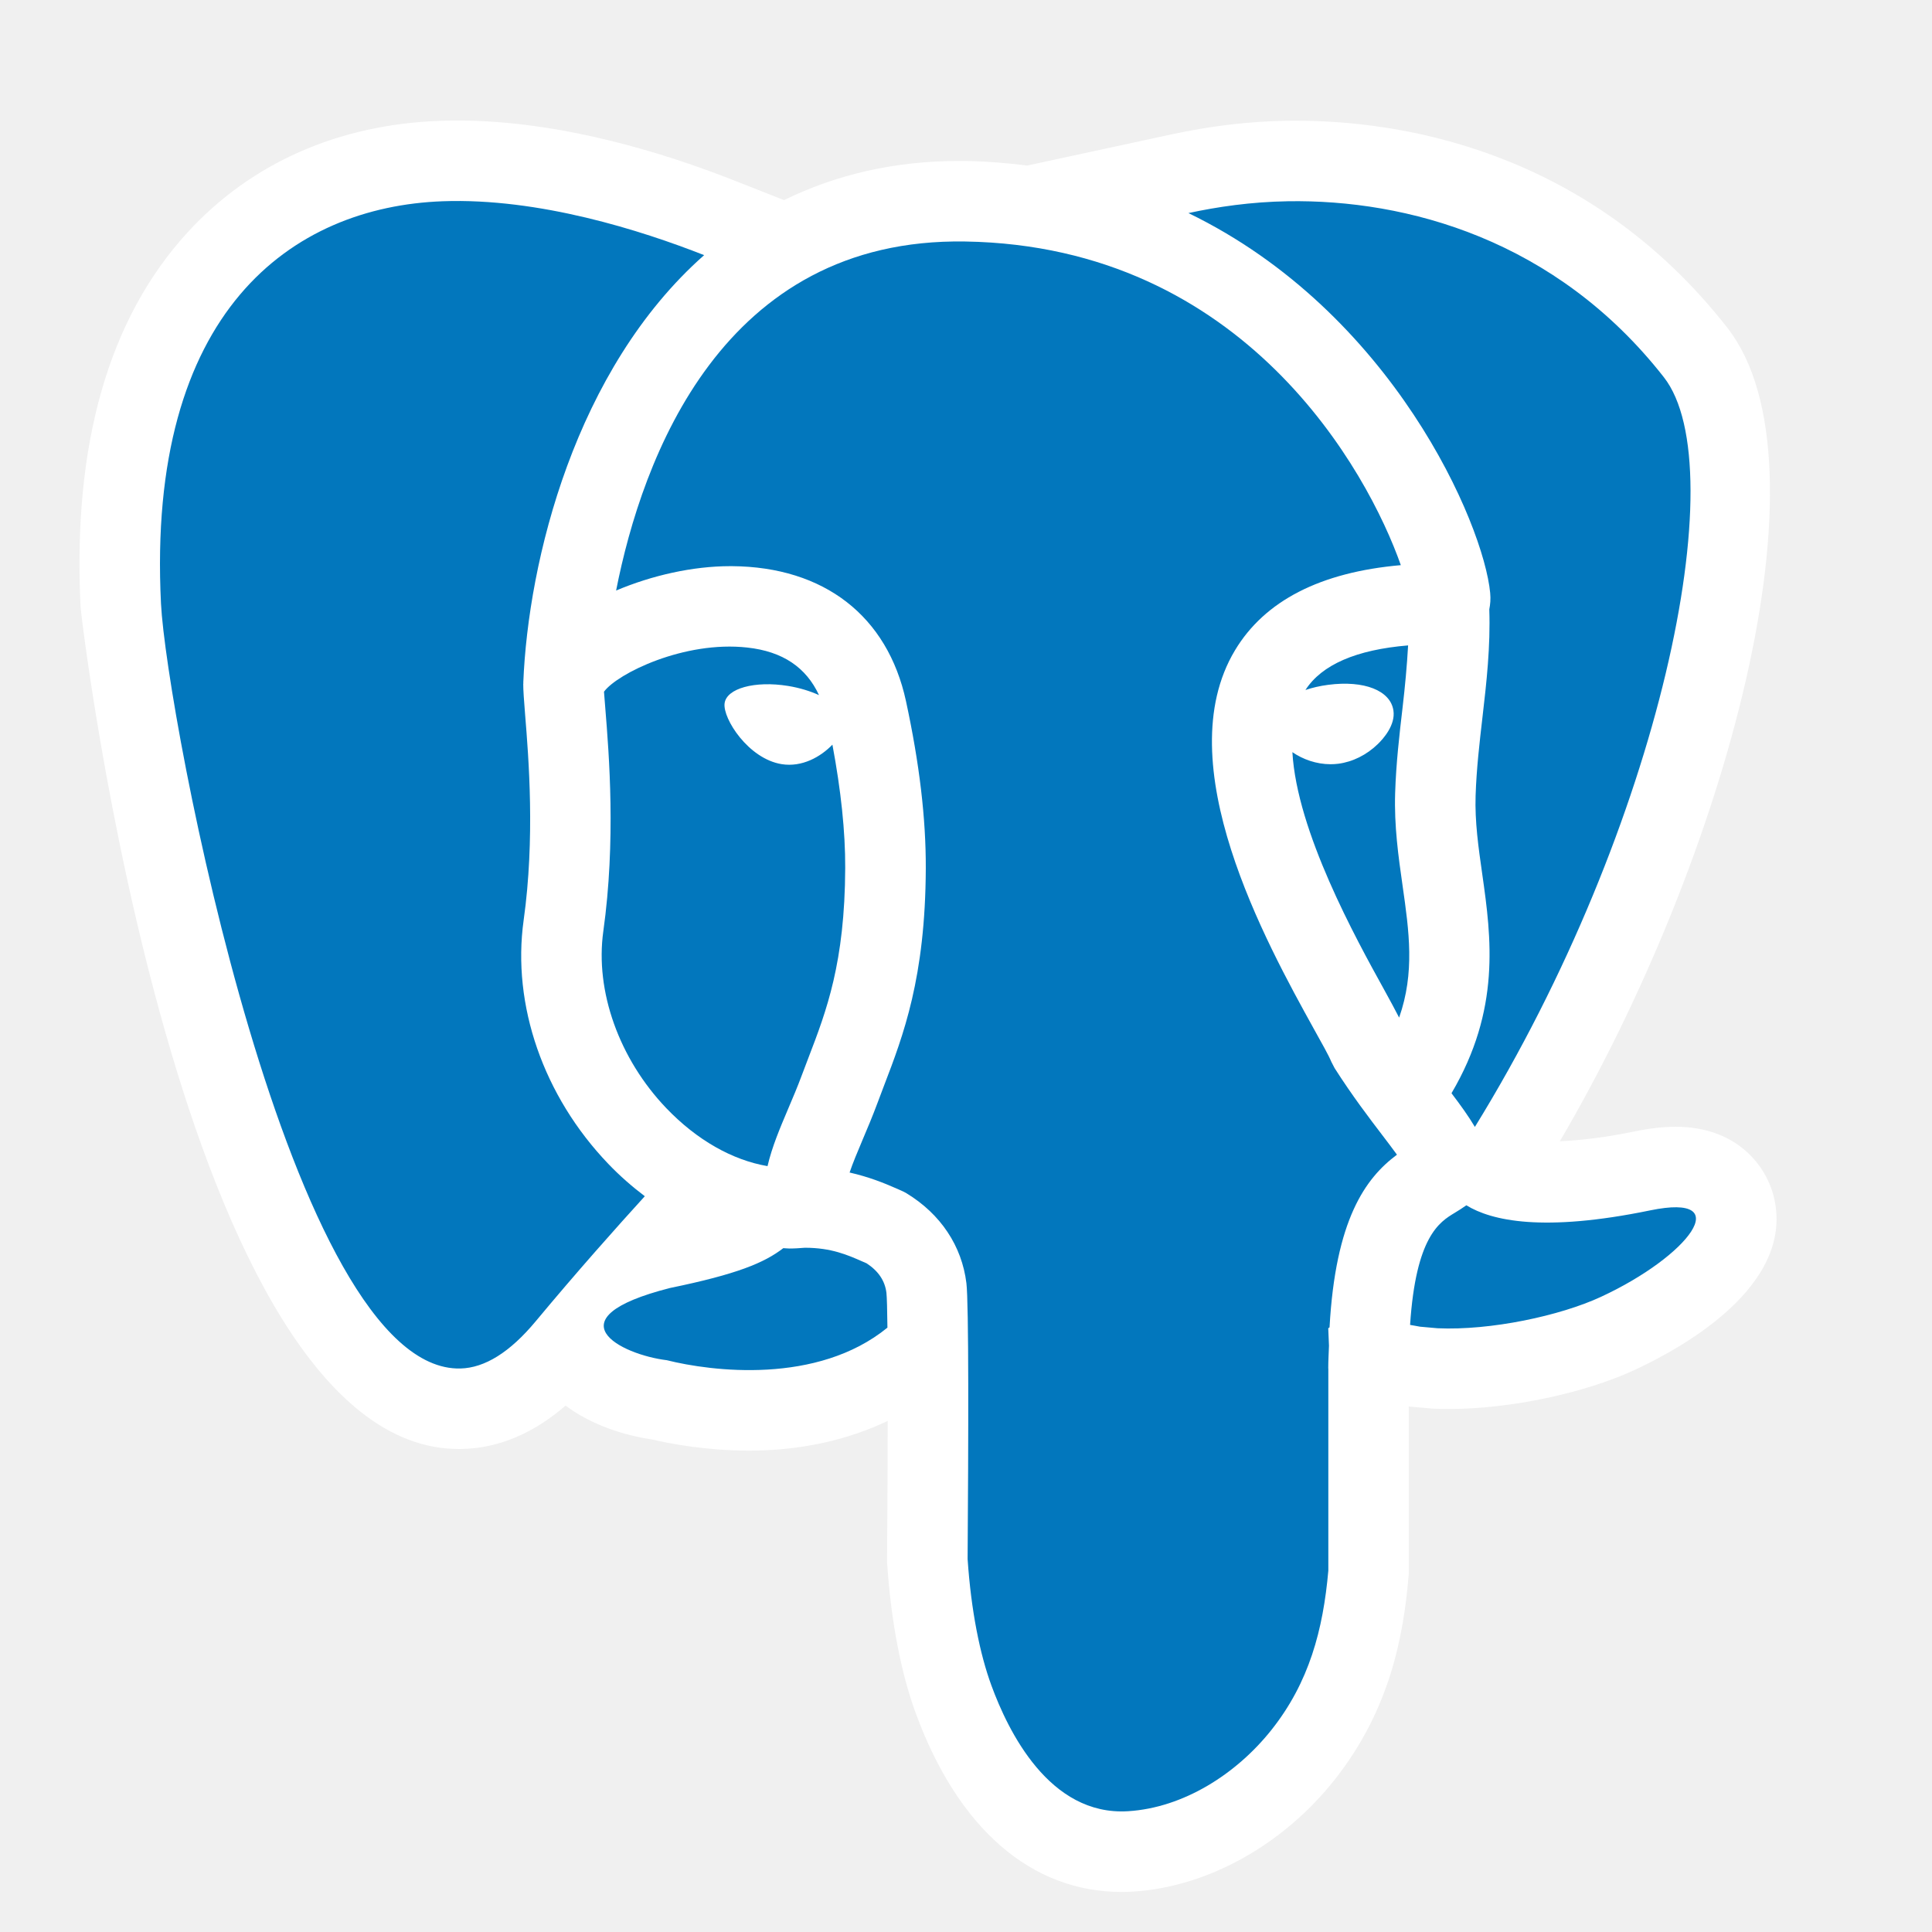
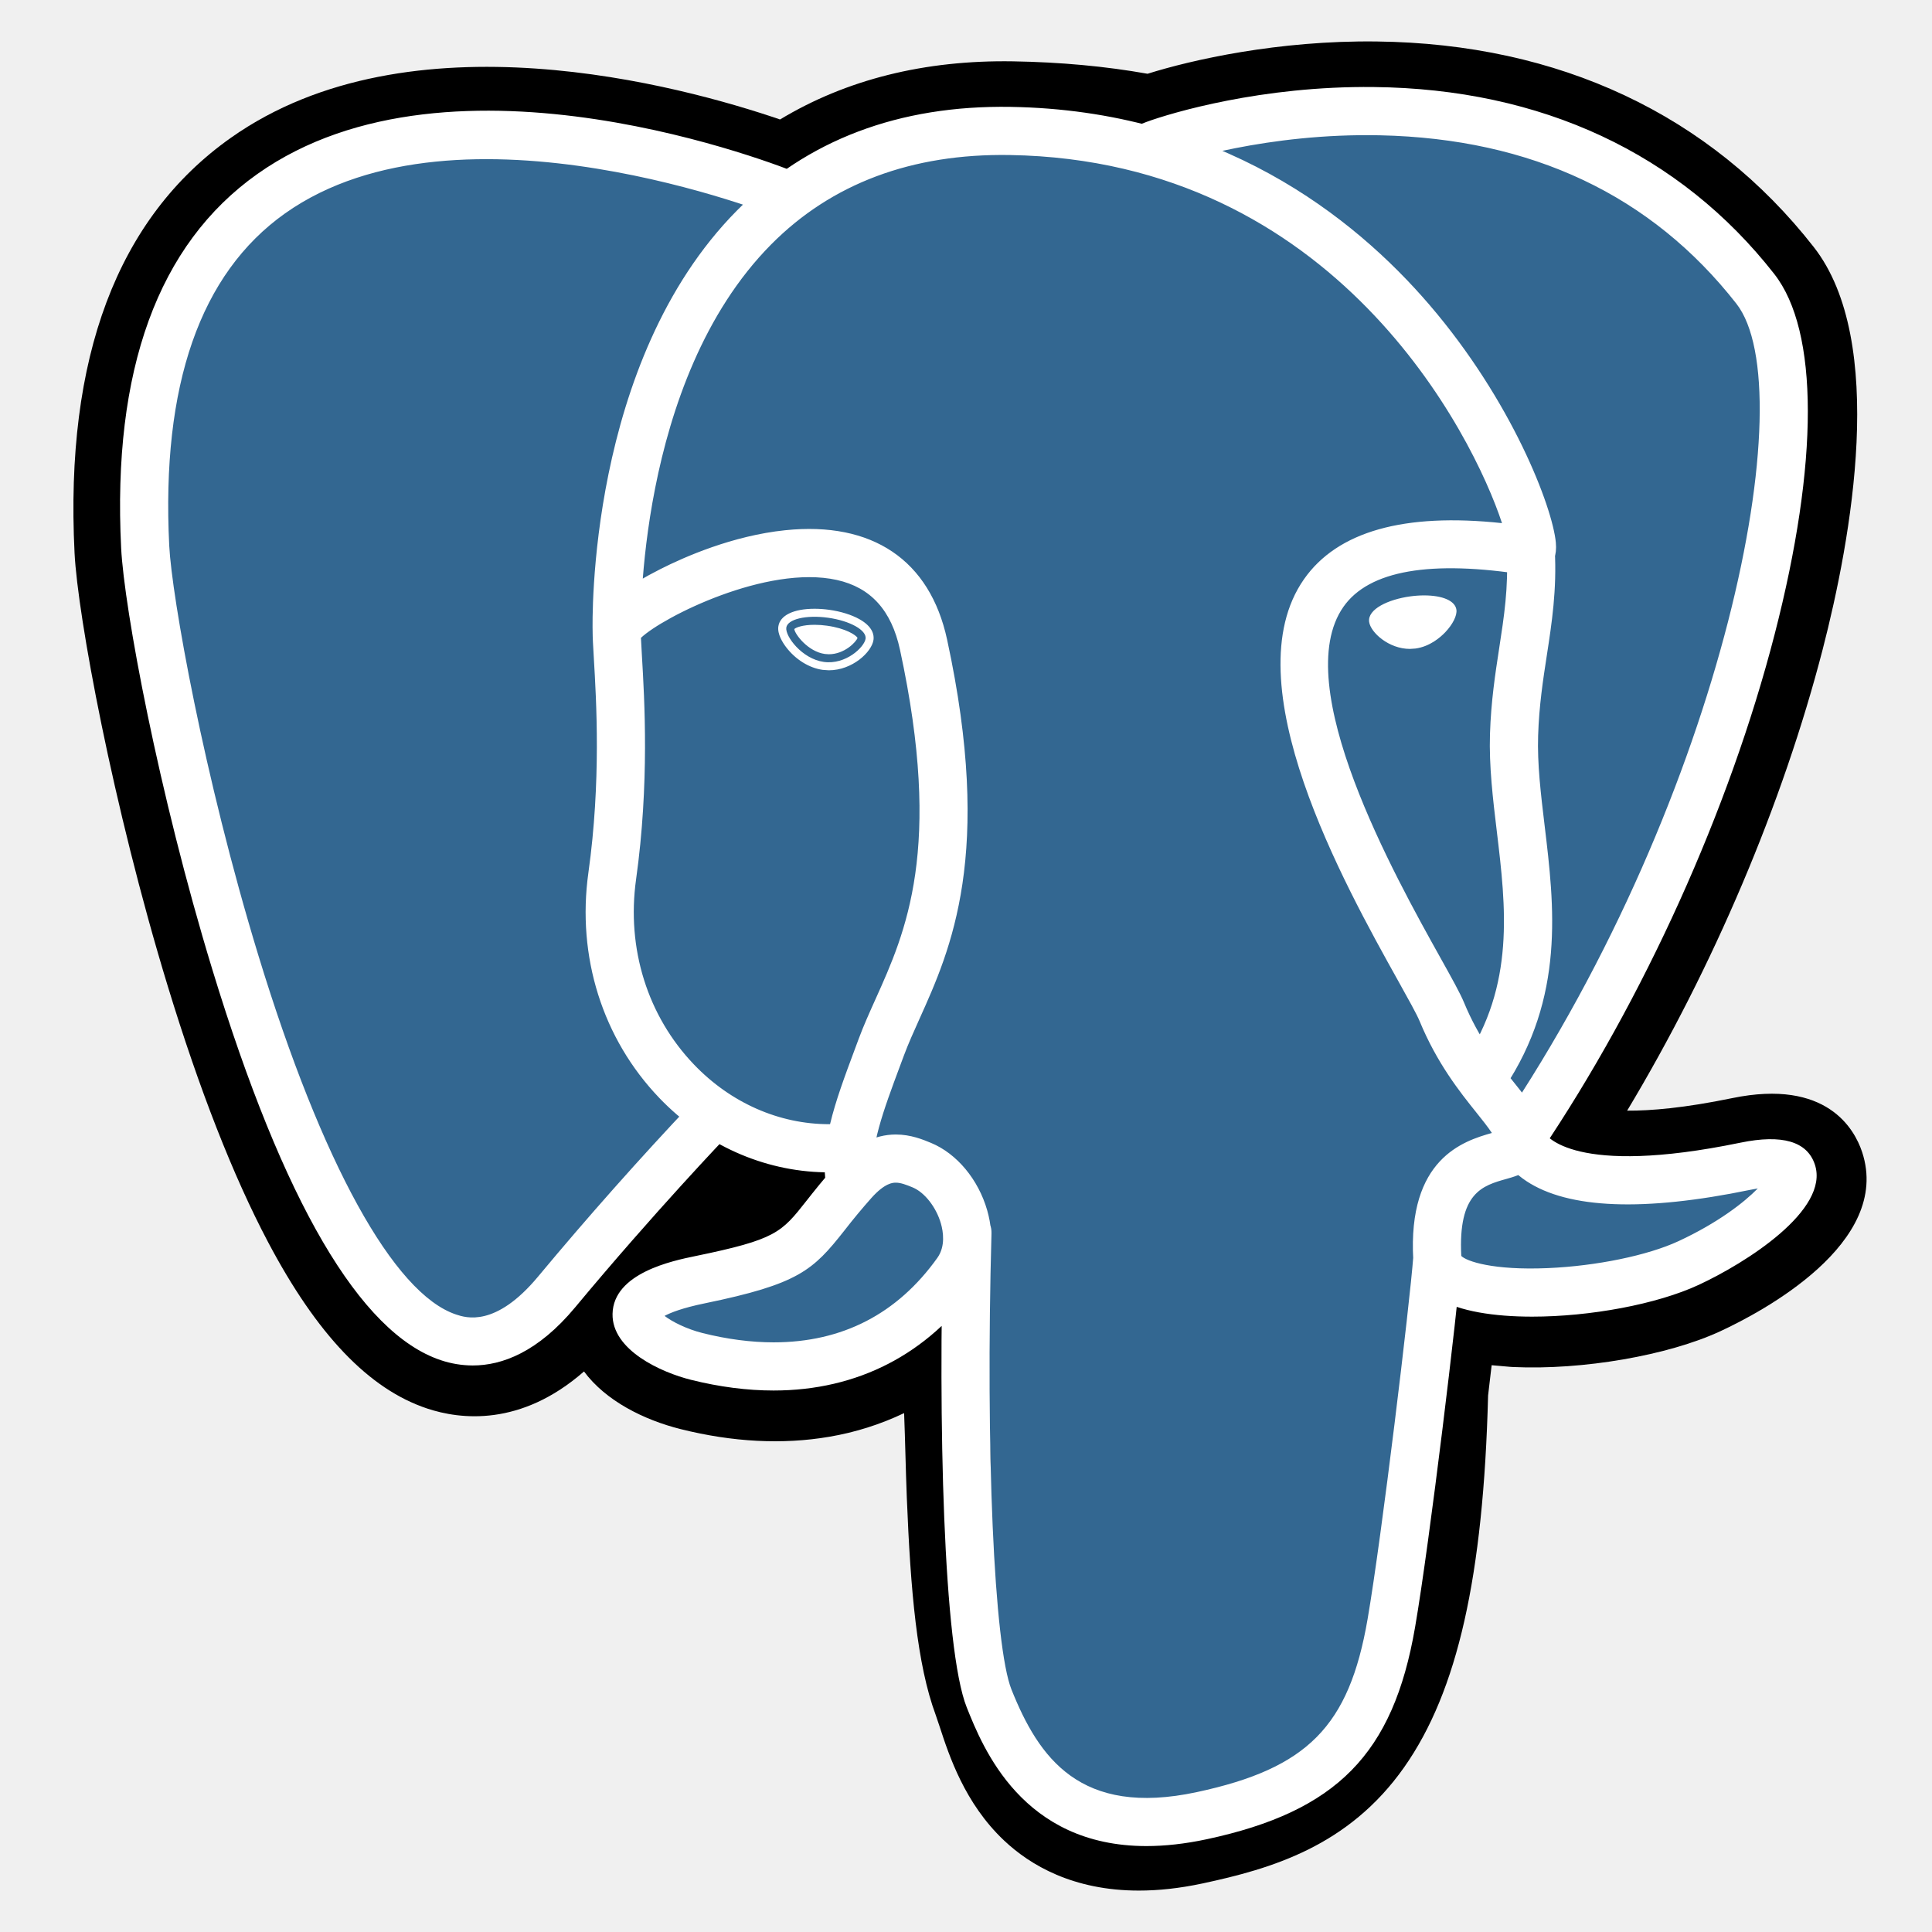
- <svg xmlns="http://www.w3.org/2000/svg" x="0px" y="0px" width="100" height="100" viewBox="0 0 48 48">
-   <path fill="#fff" d="M44.083,29.79c-0.183-0.829-0.935-1.796-2.452-1.796c-0.31,0-0.649,0.039-1.035,0.119c-0.708,0.146-1.311,0.217-1.842,0.241c4.133-7.04,6.816-16.819,4.159-20.214c-3.501-4.473-8.214-5.141-10.711-5.141L31.967,3c-0.929,0.015-1.893,0.129-2.863,0.339l-3.583,0.774C25.033,4.052,24.536,4.009,24.018,4l-0.03,0l-0.016,0l-0.152-0.001c-1.593,0-3.046,0.338-4.341,0.973l-1.251-0.493c-1.72-0.678-4.308-1.485-6.868-1.485c-0.144,0-0.287,0.003-0.431,0.008C8.407,3.093,6.241,4.05,4.664,5.769C2.696,7.915,1.8,11.054,2.003,15.1C2.013,15.309,4.461,36,11.4,36h0.025l0.064-0.001c0.901-0.022,1.76-0.384,2.563-1.077c0.613,0.46,1.406,0.732,2.145,0.84c0.488,0.115,1.366,0.278,2.418,0.278c1.284,0,2.442-0.263,3.44-0.738c-0.001,0.88-0.006,1.994-0.016,3.418l-0.001,0.075l0.005,0.075c0.097,1.419,0.342,2.698,0.711,3.701c1.051,2.859,2.866,4.434,5.111,4.434c0.093,0,0.188-0.003,0.284-0.009c1.846-0.114,3.717-1.151,5.004-2.772c1.393-1.755,1.715-3.607,1.839-5.026L35,39.111v-0.088v-4.079l0.103,0.01l0.436,0.038l0.042,0.004l0.042,0.002c0.124,0.006,0.252,0.008,0.381,0.008c1.507,0,3.362-0.391,4.616-0.974C41.819,33.476,44.559,31.948,44.083,29.79z" />
-   <path fill="#0277bd" d="M33,34c0-0.205,0.012-0.376,0.018-0.565C33.008,33.184,33,33,33,33s0.012-0.009,0.032-0.022c0.149-2.673,0.886-3.703,1.675-4.29c-0.11-0.153-0.237-0.318-0.356-0.475c-0.333-0.437-0.748-0.979-1.192-1.674l-0.082-0.158c-0.067-0.164-0.229-0.447-0.435-0.819c-1.183-2.14-3.645-6.592-1.96-9.404c0.738-1.232,2.122-1.942,4.121-2.117C33.986,11.718,30.925,6.115,23.985,6c-0.002,0-0.004,0-0.006,0c-6.041-0.098-8.026,5.392-8.672,8.672c0.89-0.377,1.906-0.606,2.836-0.606c0.014,0,0.029,0,0.043,0c2.29,0.017,3.865,1.239,4.323,3.354c0.335,1.552,0.496,2.91,0.492,4.153c-0.01,2.719-0.558,4.149-1.042,5.411l-0.154,0.408c-0.124,0.334-0.255,0.645-0.379,0.937c-0.126,0.298-0.237,0.563-0.318,0.802c0.484,0.11,0.864,0.265,1.125,0.38l0.151,0.066c0.047,0.02,0.094,0.043,0.137,0.069c0.848,0.516,1.376,1.309,1.489,2.233c0.061,0.498,0.051,3.893,0.03,6.855c0.087,1.285,0.305,2.364,0.593,3.146c0.409,1.114,1.431,3.241,3.394,3.119c1.37-0.085,2.687-0.919,3.561-2.019c0.938-1.181,1.284-2.487,1.414-3.958V34z" />
-   <path fill="#0277bd" d="M15.114 28.917c-1.613-1.683-2.399-3.947-2.104-6.056.285-2.035.124-4.027.037-5.098-.029-.357-.048-.623-.047-.77 0-.008.002-.015.003-.023 0-.004-.002-.007-.002-.011.121-3.021 1.286-7.787 4.493-10.62C15.932 5.724 13.388 4.913 11 5 7.258 5.136 3.636 7.724 4 15c.137 2.73 3.222 19.103 7.44 19 .603-.015 1.229-.402 1.872-1.176 1.017-1.223 2.005-2.332 2.708-3.104C15.705 29.481 15.401 29.217 15.114 28.917zM37.023 14.731c.015.154.002.286-.022.408.031.92-.068 1.813-.169 2.677-.074.636-.15 1.293-.171 1.952-.021.645.07 1.282.166 1.956.225 1.578.459 3.359-.765 5.437.225.296.423.571.581.837 4.61-7.475 6.468-16.361 4.695-18.626C38.655 5.944 34.941 4.952 31.999 5c-.921.015-1.758.139-2.473.294C34.602 7.754 36.863 13.026 37.023 14.731zM41 30.071c-2.665.55-3.947.257-4.569-.126-.1.072-.2.133-.293.19-.372.225-.961.583-1.105 2.782.083.016.156.025.246.044L35.714 33c1.32.06 3.049-.31 4.063-.781C41.962 31.205 43.153 29.627 41 30.071zM22.023 32.119c-.037-.298-.198-.539-.492-.732l-.108-.047C21.062 31.181 20.653 31 20 31h-.004c-.127.01-.253.019-.38.019-.052 0-.103-.007-.155-.009-.474.365-1.148.647-2.816.99-2.98.759-1.221 1.655-.078 1.794 1.106.277 3.735.614 5.481-.809C22.043 32.537 22.035 32.229 22.023 32.119z" />
-   <path fill="#0277bd" d="M20.681 18.501c-.292.302-.753.566-1.262.484-.828-.134-1.463-1.133-1.417-1.508h0c.044-.374.751-.569 1.578-.435.287.047.548.128.768.228-.32-.688-.899-1.085-1.782-1.182-1.565-.174-3.226.644-3.56 1.097.007.11.02.251.033.417.093 1.147.265 3.284-.05 5.537-.208 1.485.393 3.169 1.567 4.395.757.79 1.641 1.29 2.513 1.438.111-.478.309-.944.513-1.425.113-.265.233-.547.346-.852l.162-.427c.443-1.155.9-2.35.909-4.703C21.003 20.66 20.892 19.627 20.681 18.501zM34.847 22.007c-.104-.729-.211-1.484-.185-2.303.023-.742.105-1.442.184-2.119.062-.533.11-1.045.138-1.55-1.289.107-2.145.479-2.551 1.108.168-.057.358-.102.568-.129.892-.116 1.543.141 1.618.637.055.363-.253.705-.388.836-.277.269-.626.442-.981.488-.064.008-.129.012-.192.012-.353 0-.69-.121-.949-.3.112 1.973 1.567 4.612 2.283 5.907.153.277.271.498.369.688C35.154 24.163 35.009 23.143 34.847 22.007z" />
+ <svg xmlns="http://www.w3.org/2000/svg" viewBox="0 0 128 128">
+   <path d="M93.809 92.112c.785-6.533.55-7.492 5.416-6.433l1.235.108c3.742.17 8.637-.602 11.513-1.938 6.191-2.873 9.861-7.668 3.758-6.409-13.924 2.873-14.881-1.842-14.881-1.842 14.703-21.815 20.849-49.508 15.543-56.287-14.47-18.489-39.517-9.746-39.936-9.52l-.134.025c-2.751-.571-5.83-.912-9.289-.968-6.301-.104-11.082 1.652-14.709 4.402 0 0-44.683-18.409-42.604 23.151.442 8.841 12.672 66.898 27.26 49.362 5.332-6.412 10.484-11.834 10.484-11.834 2.558 1.699 5.622 2.567 8.834 2.255l.249-.212c-.078.796-.044 1.575.099 2.497-3.757 4.199-2.653 4.936-10.166 6.482-7.602 1.566-3.136 4.355-.221 5.084 3.535.884 11.712 2.136 17.238-5.598l-.22.882c1.474 1.18 1.375 8.477 1.583 13.69.209 5.214.558 10.079 1.621 12.948 1.063 2.868 2.317 10.256 12.191 8.14 8.252-1.764 14.561-4.309 15.136-27.985" />
+   <path d="M75.458 125.256c-4.367 0-7.211-1.689-8.938-3.32-2.607-2.46-3.641-5.629-4.259-7.522l-.267-.79c-1.244-3.358-1.666-8.193-1.916-14.419-.038-.935-.064-1.898-.093-2.919-.021-.747-.047-1.684-.085-2.664a18.8 18.8 0 01-4.962 1.568c-3.079.526-6.389.356-9.84-.507-2.435-.609-4.965-1.871-6.407-3.82-4.203 3.681-8.212 3.182-10.396 2.453-3.853-1.285-7.301-4.896-10.542-11.037-2.309-4.375-4.542-10.075-6.638-16.943-3.65-11.96-5.969-24.557-6.175-28.693C4.292 23.698 7.777 14.44 15.296 9.129 27.157.751 45.128 5.678 51.68 7.915c4.402-2.653 9.581-3.944 15.433-3.851 3.143.051 6.136.327 8.916.823 2.9-.912 8.628-2.221 15.185-2.139 12.081.144 22.092 4.852 28.949 13.615 4.894 6.252 2.474 19.381.597 26.651-2.642 10.226-7.271 21.102-12.957 30.57 1.544.011 3.781-.174 6.961-.831 6.274-1.295 8.109 2.069 8.607 3.575 1.995 6.042-6.677 10.608-9.382 11.864-3.466 1.609-9.117 2.589-13.745 2.377l-.202-.013-1.216-.107-.12 1.014-.116.991c-.311 11.999-2.025 19.598-5.552 24.619-3.697 5.264-8.835 6.739-13.361 7.709-1.544.33-2.947.474-4.219.474zm-9.19-43.671c2.819 2.256 3.066 6.501 3.287 14.434.028.99.054 1.927.089 2.802.106 2.65.355 8.855 1.327 11.477.137.371.26.747.39 1.146 1.083 3.316 1.626 4.979 6.309 3.978 3.931-.843 5.952-1.599 7.534-3.851 2.299-3.274 3.585-9.86 3.821-19.575l4.783.116-4.75-.57.14-1.186c.455-3.91.783-6.734 3.396-8.602 2.097-1.498 4.486-1.353 6.389-1.01-2.091-1.58-2.669-3.433-2.823-4.193l-.399-1.965 1.121-1.663c6.457-9.58 11.781-21.354 14.609-32.304 2.906-11.251 2.02-17.226 1.134-18.356-11.729-14.987-32.068-8.799-34.192-8.097l-.359.194-1.8.335-.922-.191c-2.542-.528-5.366-.82-8.393-.869-4.756-.08-8.593 1.044-11.739 3.431l-2.183 1.655-2.533-1.043c-5.412-2.213-21.308-6.662-29.696-.721-4.656 3.298-6.777 9.76-6.305 19.207.156 3.119 2.275 14.926 5.771 26.377 4.831 15.825 9.221 21.082 11.054 21.693.32.108 1.15-.537 1.976-1.529a270.708 270.708 0 0110.694-12.07l2.77-2.915 3.349 2.225c1.35.897 2.839 1.406 4.368 1.502l7.987-6.812-1.157 11.808c-.026.265-.039.626.065 1.296l.348 2.238-1.51 1.688-.174.196 4.388 2.025 1.836-2.301z" />
+   <path fill="#336791" d="M115.731 77.44c-13.925 2.873-14.882-1.842-14.882-1.842 14.703-21.816 20.849-49.51 15.545-56.287C101.924.823 76.875 9.566 76.457 9.793l-.135.024c-2.751-.571-5.83-.911-9.291-.967-6.301-.103-11.08 1.652-14.707 4.402 0 0-44.684-18.408-42.606 23.151.442 8.842 12.672 66.899 27.26 49.363 5.332-6.412 10.483-11.834 10.483-11.834 2.559 1.699 5.622 2.567 8.833 2.255l.25-.212c-.078.796-.042 1.575.1 2.497-3.758 4.199-2.654 4.936-10.167 6.482-7.602 1.566-3.136 4.355-.22 5.084 3.534.884 11.712 2.136 17.237-5.598l-.221.882c1.473 1.18 2.507 7.672 2.334 13.557-.174 5.885-.29 9.926.871 13.082 1.16 3.156 2.316 10.256 12.192 8.14 8.252-1.768 12.528-6.351 13.124-13.995.422-5.435 1.377-4.631 1.438-9.49l.767-2.3c.884-7.367.14-9.743 5.225-8.638l1.235.108c3.742.17 8.639-.602 11.514-1.938 6.19-2.871 9.861-7.667 3.758-6.408z" />
+   <path fill="#fff" d="M75.957 122.307c-8.232 0-10.84-6.519-11.907-9.185-1.562-3.907-1.899-19.069-1.551-31.503a1.59 1.59 0 011.64-1.55 1.594 1.594 0 011.55 1.639c-.401 14.341.168 27.337 1.324 30.229 1.804 4.509 4.54 8.453 12.275 6.796 7.343-1.575 10.093-4.359 11.318-11.46.94-5.449 2.799-20.951 3.028-24.01a1.593 1.593 0 011.71-1.472 1.597 1.597 0 011.472 1.71c-.239 3.185-2.089 18.657-3.065 24.315-1.446 8.387-5.185 12.191-13.794 14.037-1.463.313-2.792.453-4 .454zM31.321 90.466a6.71 6.71 0 01-2.116-.35c-5.347-1.784-10.44-10.492-15.138-25.885-3.576-11.717-5.842-23.947-6.041-27.922-.589-11.784 2.445-20.121 9.02-24.778 13.007-9.216 34.888-.44 35.813-.062a1.596 1.596 0 01-1.207 2.955c-.211-.086-21.193-8.492-32.768-.285-5.622 3.986-8.203 11.392-7.672 22.011.167 3.349 2.284 15.285 5.906 27.149 4.194 13.742 8.967 22.413 13.096 23.79.648.216 2.62.873 5.439-2.517A245.272 245.272 0 0145.88 73.046a1.596 1.596 0 012.304 2.208c-.048.05-4.847 5.067-10.077 11.359-2.477 2.979-4.851 3.853-6.786 3.853zm69.429-13.445a1.596 1.596 0 01-1.322-2.487c14.863-22.055 20.08-48.704 15.612-54.414-5.624-7.186-13.565-10.939-23.604-11.156-7.433-.16-13.341 1.738-14.307 2.069l-.243.099c-.971.305-1.716-.227-1.997-.849a1.6 1.6 0 01.631-2.025c.046-.027.192-.089.429-.176l-.021.006.021-.007c1.641-.601 7.639-2.4 15.068-2.315 11.108.118 20.284 4.401 26.534 12.388 2.957 3.779 2.964 12.485.019 23.887-3.002 11.625-8.651 24.118-15.497 34.277-.306.457-.81.703-1.323.703zm.76 10.21c-2.538 0-4.813-.358-6.175-1.174-1.4-.839-1.667-1.979-1.702-2.584-.382-6.71 3.32-7.878 5.208-8.411-.263-.398-.637-.866-1.024-1.349-1.101-1.376-2.609-3.26-3.771-6.078-.182-.44-.752-1.463-1.412-2.648-3.579-6.418-11.026-19.773-6.242-26.612 2.214-3.165 6.623-4.411 13.119-3.716C97.6 28.837 88.5 10.625 66.907 10.271c-6.494-.108-11.82 1.889-15.822 5.93-8.96 9.049-8.636 25.422-8.631 25.586a1.595 1.595 0 11-3.19.084c-.02-.727-.354-17.909 9.554-27.916C53.455 9.272 59.559 6.96 66.96 7.081c13.814.227 22.706 7.25 27.732 13.101 5.479 6.377 8.165 13.411 8.386 15.759.165 1.746-1.088 2.095-1.341 2.147l-.576.013c-6.375-1.021-10.465-.312-12.156 2.104-3.639 5.201 3.406 17.834 6.414 23.229.768 1.376 1.322 2.371 1.576 2.985.988 2.396 2.277 4.006 3.312 5.3.911 1.138 1.7 2.125 1.982 3.283.131.23 1.99 2.98 13.021.703 2.765-.57 4.423-.083 4.93 1.45.997 3.015-4.597 6.532-7.694 7.97-2.775 1.29-7.204 2.106-11.036 2.106zm-4.696-4.021c.35.353 2.101.962 5.727.806 3.224-.138 6.624-.839 8.664-1.786 2.609-1.212 4.351-2.567 5.253-3.492l-.5.092c-7.053 1.456-12.042 1.262-14.828-.577a6.162 6.162 0 01-.54-.401c-.302.119-.581.197-.78.253-1.58.443-3.214.902-2.996 5.105zm-45.562 8.915c-1.752 0-3.596-.239-5.479-.71-1.951-.488-5.24-1.957-5.19-4.37.057-2.707 3.994-3.519 5.476-3.824 5.354-1.103 5.703-1.545 7.376-3.67.488-.619 1.095-1.39 1.923-2.314 1.229-1.376 2.572-2.073 3.992-2.073.989 0 1.8.335 2.336.558 1.708.708 3.133 2.42 3.719 4.467.529 1.847.276 3.625-.71 5.006-3.237 4.533-7.886 6.93-13.443 6.93zm-7.222-4.943c.481.372 1.445.869 2.518 1.137 1.631.408 3.213.615 4.705.615 4.546 0 8.196-1.882 10.847-5.594.553-.774.387-1.757.239-2.274-.31-1.083-1.08-2.068-1.873-2.397-.43-.178-.787-.314-1.115-.314-.176 0-.712 0-1.614 1.009a41.146 41.146 0 00-1.794 2.162c-2.084 2.646-3.039 3.544-9.239 4.821-1.513.31-2.289.626-2.674.835zm12.269-7.36a1.596 1.596 0 01-1.575-1.354 8.218 8.218 0 01-.08-.799c-4.064-.076-7.985-1.82-10.962-4.926-3.764-3.927-5.477-9.368-4.699-14.927.845-6.037.529-11.366.359-14.229-.047-.796-.081-1.371-.079-1.769.003-.505.013-1.844 4.489-4.113 1.592-.807 4.784-2.215 8.271-2.576 5.777-.597 9.585 1.976 10.725 7.246 3.077 14.228.244 20.521-1.825 25.117-.385.856-.749 1.664-1.04 2.447l-.257.69c-1.093 2.931-2.038 5.463-1.748 7.354a1.595 1.595 0 01-1.335 1.819l-.244.02zM42.464 42.26l.062 1.139c.176 2.974.504 8.508-.384 14.86-.641 4.585.759 9.06 3.843 12.276 2.437 2.542 5.644 3.945 8.94 3.945h.068c.369-1.555.982-3.197 1.642-4.966l.255-.686c.329-.884.714-1.74 1.122-2.646 1.991-4.424 4.47-9.931 1.615-23.132-.565-2.615-1.936-4.128-4.189-4.627-4.628-1.022-11.525 2.459-12.974 3.837zm9.63-.677c-.08.564 1.033 2.07 2.485 2.271 1.449.203 2.689-.975 2.768-1.539.079-.564-1.033-1.186-2.485-1.388-1.451-.202-2.691.092-2.768.656zm2.818 2.826l-.407-.028c-.9-.125-1.81-.692-2.433-1.518-.219-.29-.576-.852-.505-1.354.101-.736.999-1.177 2.4-1.177.313 0 .639.023.967.069.766.106 1.477.327 2.002.62.91.508.977 1.075.936 1.368-.112.813-1.405 2.02-2.96 2.02zm-2.289-2.732c.045.348.907 1.496 2.029 1.651l.261.018c1.036 0 1.81-.815 1.901-1.082-.096-.182-.762-.634-2.025-.81a5.823 5.823 0 00-.821-.059c-.812 0-1.243.183-1.345.282zm43.605-1.245c.079.564-1.033 2.07-2.484 2.272-1.45.202-2.691-.975-2.771-1.539-.076-.564 1.036-1.187 2.486-1.388 1.45-.203 2.689.092 2.769.655zm-2.819 2.56c-1.396 0-2.601-1.086-2.7-1.791-.115-.846 1.278-1.489 2.712-1.688.316-.044.629-.066.93-.066 1.238 0 2.058.363 2.14.949.053.379-.238.964-.739 1.492-.331.347-1.026.948-1.973 1.079l-.37.025zm.943-3.013c-.276 0-.564.021-.856.061-1.441.201-2.301.779-2.259 1.089.048.341.968 1.332 2.173 1.332l.297-.021c.787-.109 1.378-.623 1.66-.919.443-.465.619-.903.598-1.052-.028-.198-.56-.49-1.613-.49zm3.965 32.843a1.594 1.594 0 01-1.324-2.483c3.398-5.075 2.776-10.25 2.175-15.255-.257-2.132-.521-4.337-.453-6.453.07-2.177.347-3.973.614-5.71.317-2.058.617-4.002.493-6.31a1.595 1.595 0 113.186-.172c.142 2.638-.197 4.838-.525 6.967-.253 1.643-.515 3.342-.578 5.327-.061 1.874.178 3.864.431 5.97.64 5.322 1.365 11.354-2.691 17.411a1.596 1.596 0 01-1.328.708z" />
</svg>
